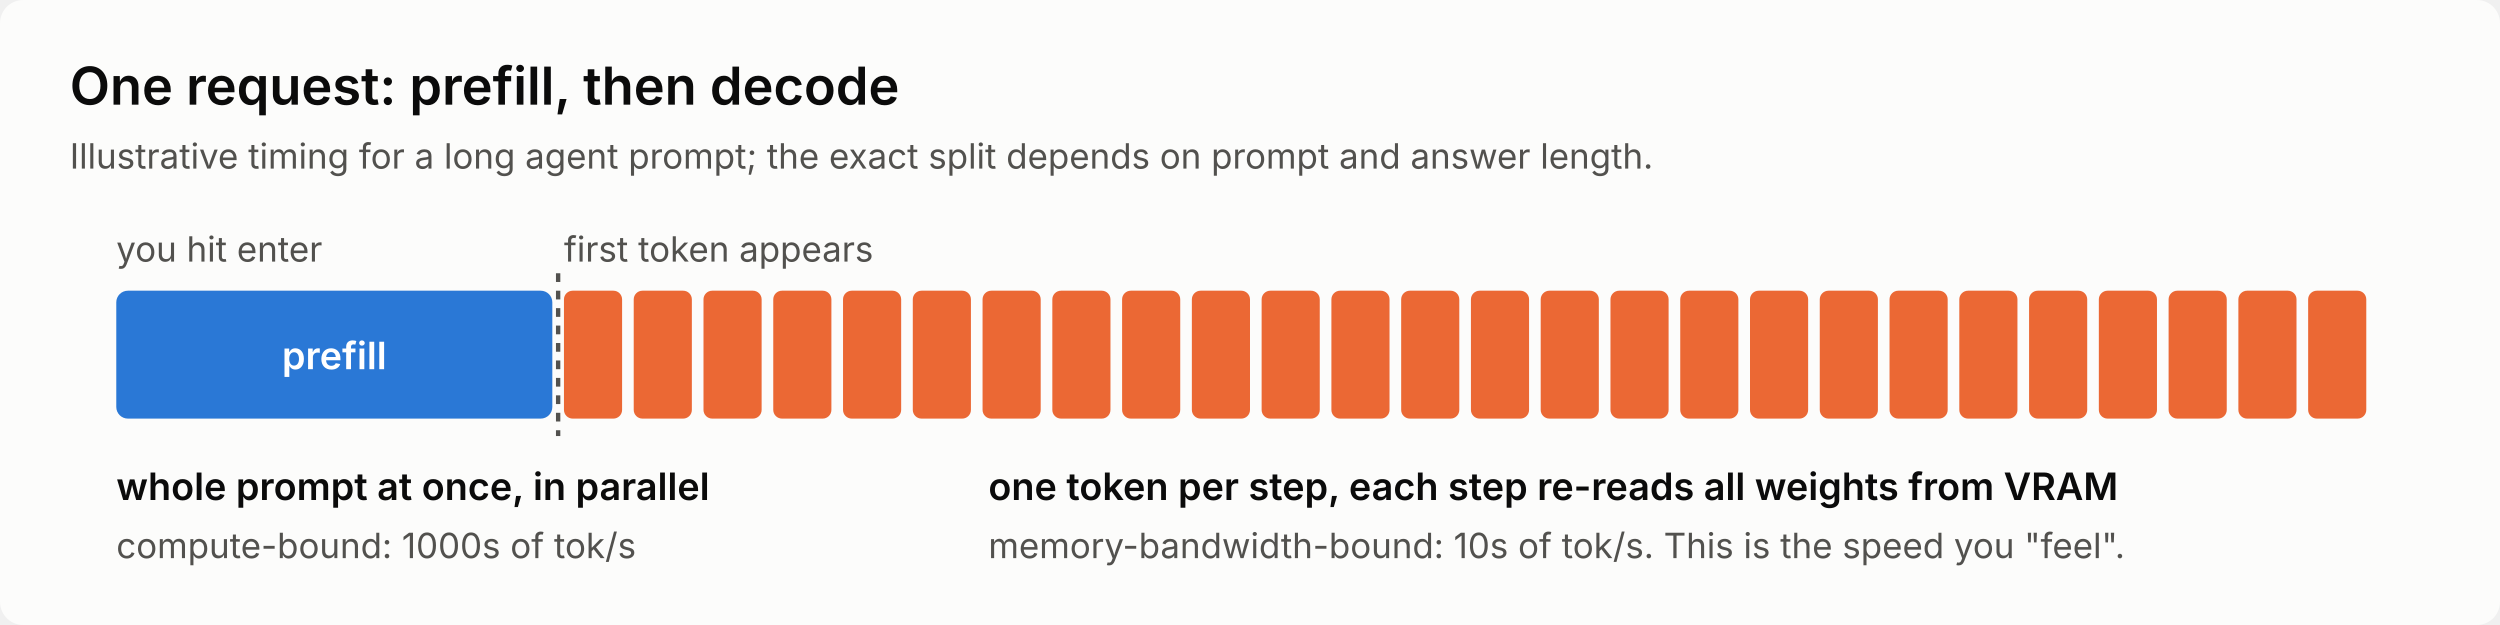
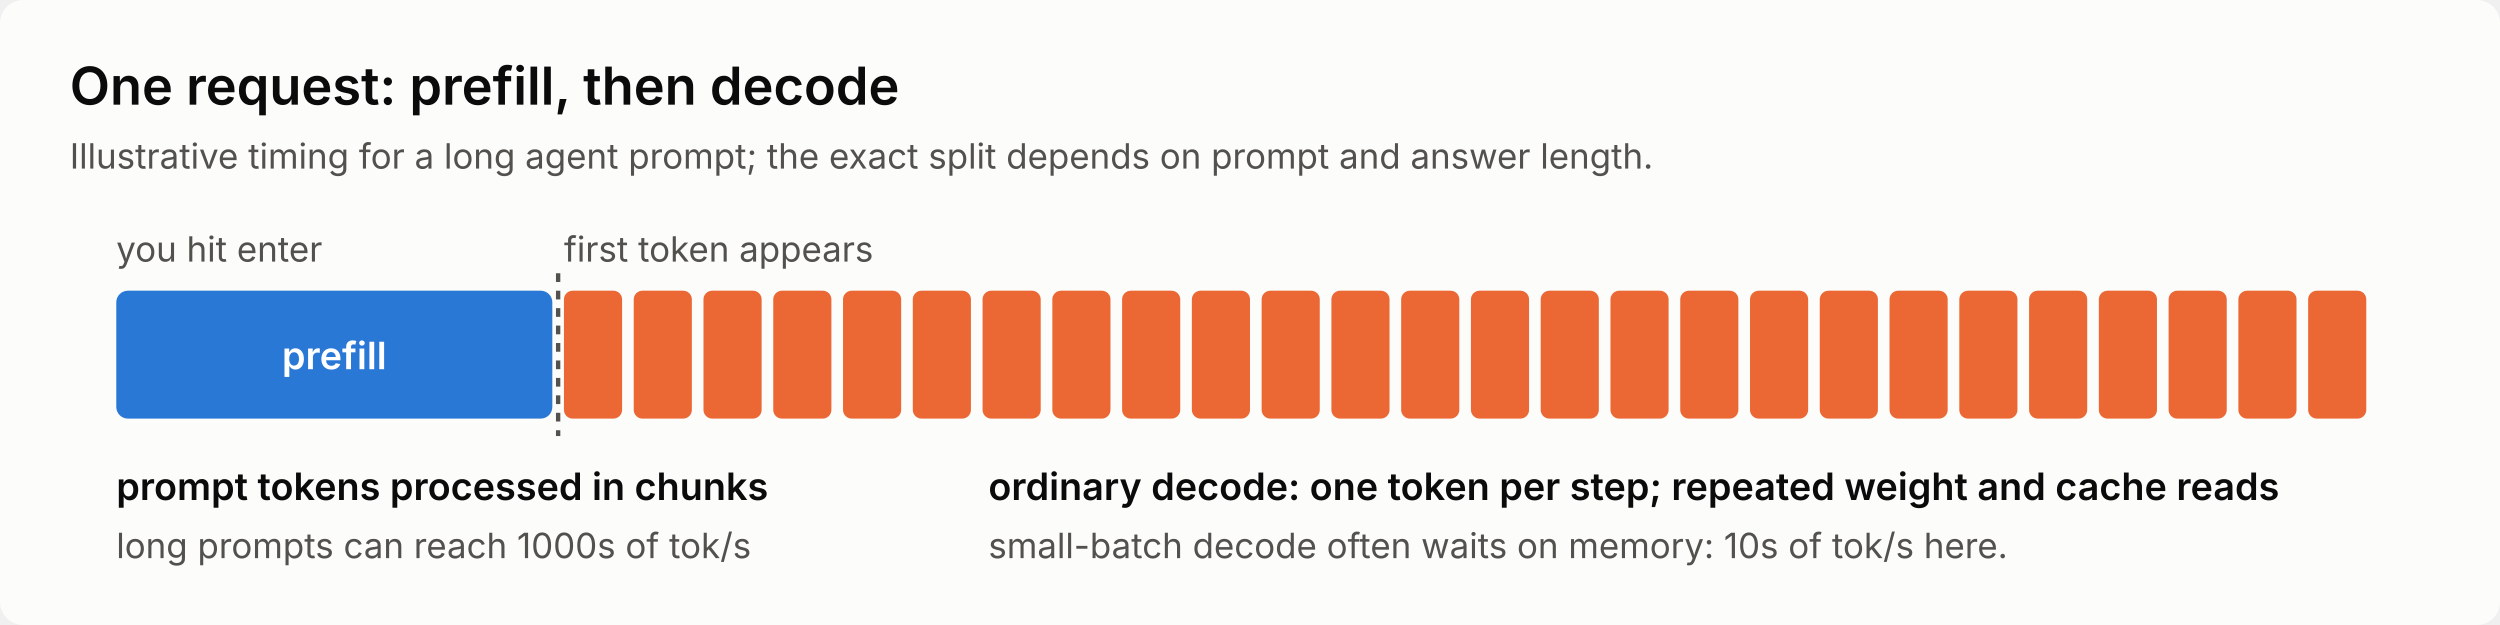
<svg xmlns="http://www.w3.org/2000/svg" viewBox="0 0 860 215" width="860" height="215" role="img">
  <style>
  .bg{fill:#fcfcfb} .t1{fill:#0b0b0b} .t2{fill:#52514e} .mu{fill:#898781} .ln{stroke:#d9d8d4}
  .s1{fill:#2a78d6} .s2{fill:#eb6834} .s3{fill:#1baf7a} .s4{fill:#eda100} .s5{fill:#e87ba4} .s0{fill:#e4e3df}
  .ar{stroke:#52514e;fill:none} .ah{fill:#52514e} .box{fill:#f0efec;stroke:#c3c2b7} .wg{stroke:#1baf7a;fill:none}
  .st1{stroke:#2a78d6} .st2{stroke:#eb6834} .st3{stroke:#1baf7a} .st4{stroke:#eda100} .st5{stroke:#e87ba4}
  text{font-family:system-ui,-apple-system,"Segoe UI",sans-serif}
  @media (prefers-color-scheme: dark){
    .bg{fill:#1a1a19} .t1{fill:#ffffff} .t2{fill:#c3c2b7} .ln{stroke:#383835}
    .s1{fill:#3987e5} .s2{fill:#d95926} .s3{fill:#199e70} .s4{fill:#c98500} .s5{fill:#d55181} .s0{fill:#383835}
    .ar{stroke:#c3c2b7} .ah{fill:#c3c2b7} .box{fill:#262625;stroke:#52514e} .wg{stroke:#199e70}
    .st1{stroke:#3987e5} .st2{stroke:#d95926} .st3{stroke:#199e70} .st4{stroke:#c98500} .st5{stroke:#d55181}
  }
</style>
  <defs>
    <marker id="a" viewBox="0 0 10 10" refX="9" refY="5" markerWidth="8" markerHeight="8" orient="auto">
      <path class="ah" d="M0,0 L10,5 L0,10 z" />
    </marker>
  </defs>
  <rect class="bg" width="860" height="215" rx="8" />
  <text class="t1" x="24" y="36" font-size="18" text-anchor="start" font-weight="600">One request: prefill, then decode</text>
  <text class="t2" x="24" y="58" font-size="12" text-anchor="start" font-weight="400">Illustrative timing for a long agent prompt; the exact split depends on prompt and answer length.</text>
  <rect class="s1" x="40" y="100" width="150" height="44" rx="4" />
  <text x="115" y="127" font-size="13" fill="#fff" text-anchor="middle" font-weight="600">prefill</text>
  <rect class="s2" x="194" y="100" width="20" height="44" rx="3" />
  <rect class="s2" x="218" y="100" width="20" height="44" rx="3" />
  <rect class="s2" x="242" y="100" width="20" height="44" rx="3" />
  <rect class="s2" x="266" y="100" width="20" height="44" rx="3" />
  <rect class="s2" x="290" y="100" width="20" height="44" rx="3" />
  <rect class="s2" x="314" y="100" width="20" height="44" rx="3" />
  <rect class="s2" x="338" y="100" width="20" height="44" rx="3" />
  <rect class="s2" x="362" y="100" width="20" height="44" rx="3" />
  <rect class="s2" x="386" y="100" width="20" height="44" rx="3" />
  <rect class="s2" x="410" y="100" width="20" height="44" rx="3" />
  <rect class="s2" x="434" y="100" width="20" height="44" rx="3" />
  <rect class="s2" x="458" y="100" width="20" height="44" rx="3" />
  <rect class="s2" x="482" y="100" width="20" height="44" rx="3" />
  <rect class="s2" x="506" y="100" width="20" height="44" rx="3" />
  <rect class="s2" x="530" y="100" width="20" height="44" rx="3" />
  <rect class="s2" x="554" y="100" width="20" height="44" rx="3" />
  <rect class="s2" x="578" y="100" width="20" height="44" rx="3" />
  <rect class="s2" x="602" y="100" width="20" height="44" rx="3" />
  <rect class="s2" x="626" y="100" width="20" height="44" rx="3" />
  <rect class="s2" x="650" y="100" width="20" height="44" rx="3" />
  <rect class="s2" x="674" y="100" width="20" height="44" rx="3" />
  <rect class="s2" x="698" y="100" width="20" height="44" rx="3" />
  <rect class="s2" x="722" y="100" width="20" height="44" rx="3" />
  <rect class="s2" x="746" y="100" width="20" height="44" rx="3" />
  <rect class="s2" x="770" y="100" width="20" height="44" rx="3" />
  <rect class="s2" x="794" y="100" width="20" height="44" rx="3" />
  <text class="t2" x="40" y="90" font-size="12" text-anchor="start" font-weight="400">you hit enter</text>
  <text class="t2" x="194" y="90" font-size="12" text-anchor="start" font-weight="400">first token appears</text>
  <line class="ar" x1="192" y1="94" x2="192" y2="150" stroke-width="1.5" stroke-dasharray="3 3" />
-   <text class="t1" x="40" y="172" font-size="13" text-anchor="start" font-weight="600">whole prompt at once, in parallel</text>
-   <text class="t2" x="40" y="192" font-size="12" text-anchor="start" font-weight="400">compute-bound: 1000s of tok/s</text>
-   <text class="t1" x="340" y="172" font-size="13" text-anchor="start" font-weight="600">one token per step, each step re-reads all weights from VRAM</text>
-   <text class="t2" x="340" y="192" font-size="12" text-anchor="start" font-weight="400">memory-bandwidth-bound: 10s of tok/s. This is the speed you "feel".</text>
+   <text class="t1" x="40" y="172" font-size="13" text-anchor="start" font-weight="600">prompt tokens processed in chunks</text>
+   <text class="t2" x="40" y="192" font-size="12" text-anchor="start" font-weight="400">long prompts can reach 1000s of tok/s</text>
+   <text class="t1" x="340" y="172" font-size="13" text-anchor="start" font-weight="600">ordinary decode: one token per step; repeated weight and cache reads</text>
+   <text class="t2" x="340" y="192" font-size="12" text-anchor="start" font-weight="400">small-batch decode often waits on memory: 10s of tok/s here.</text>
</svg>
